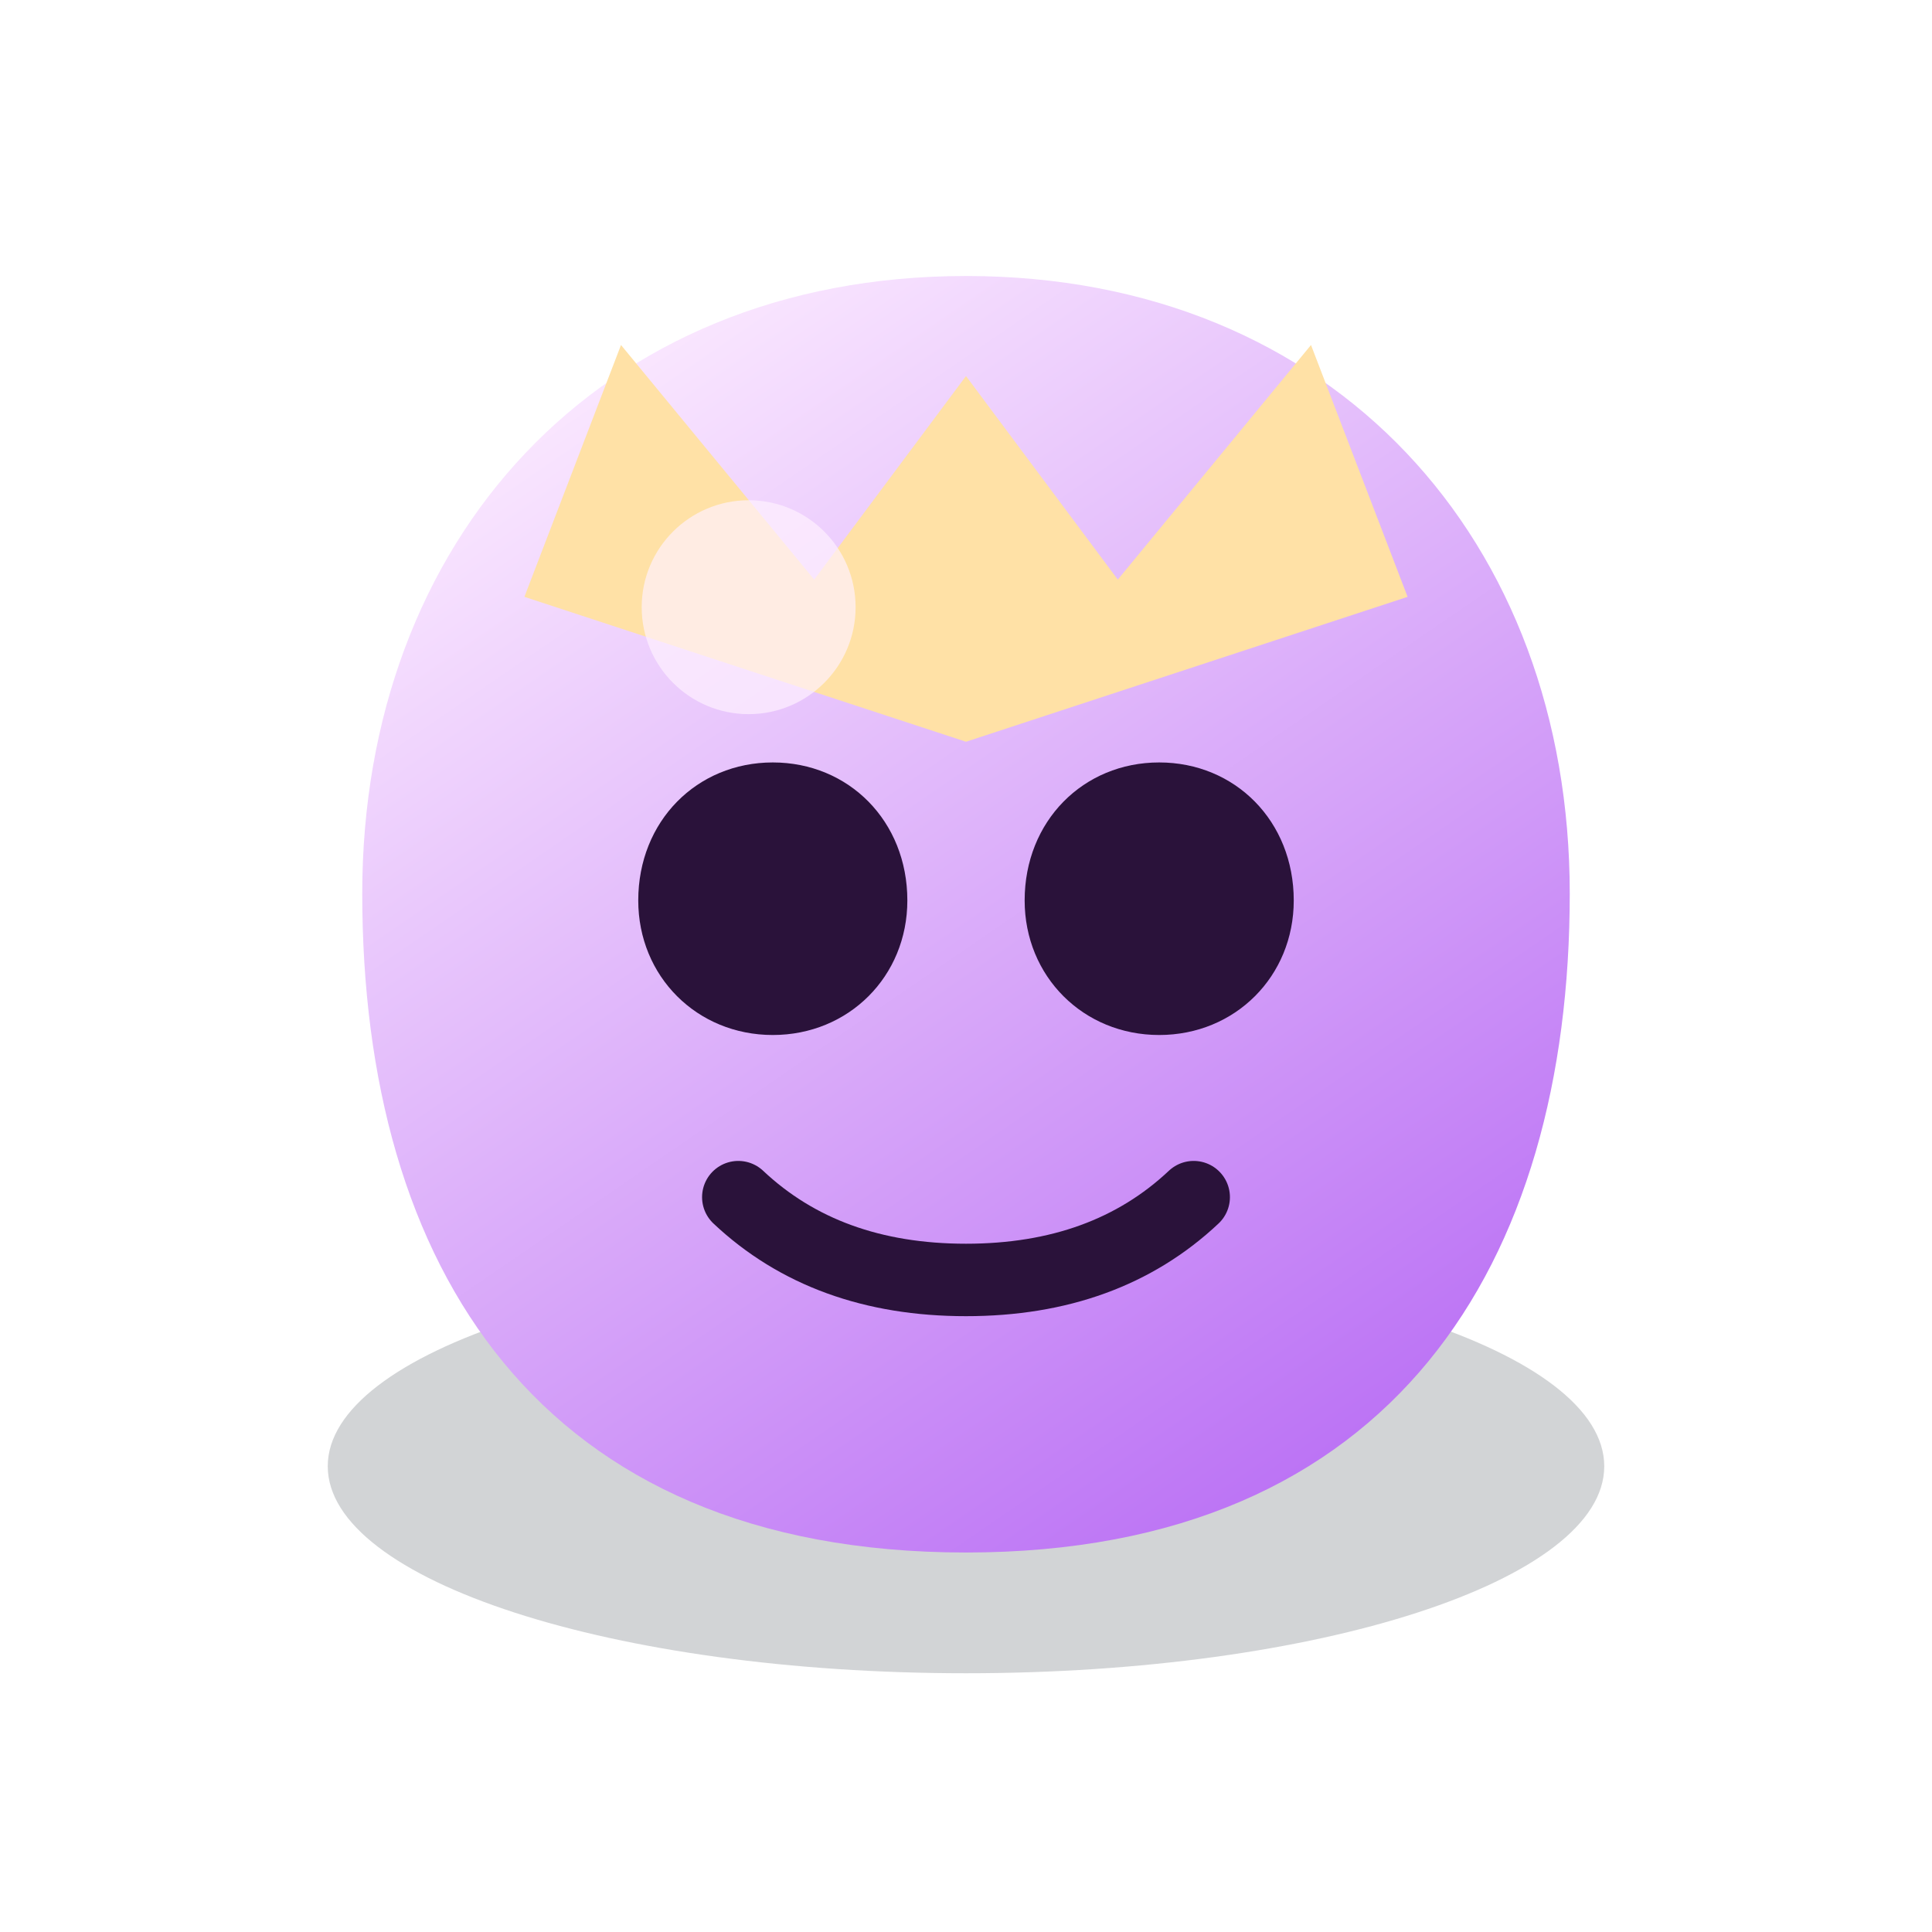
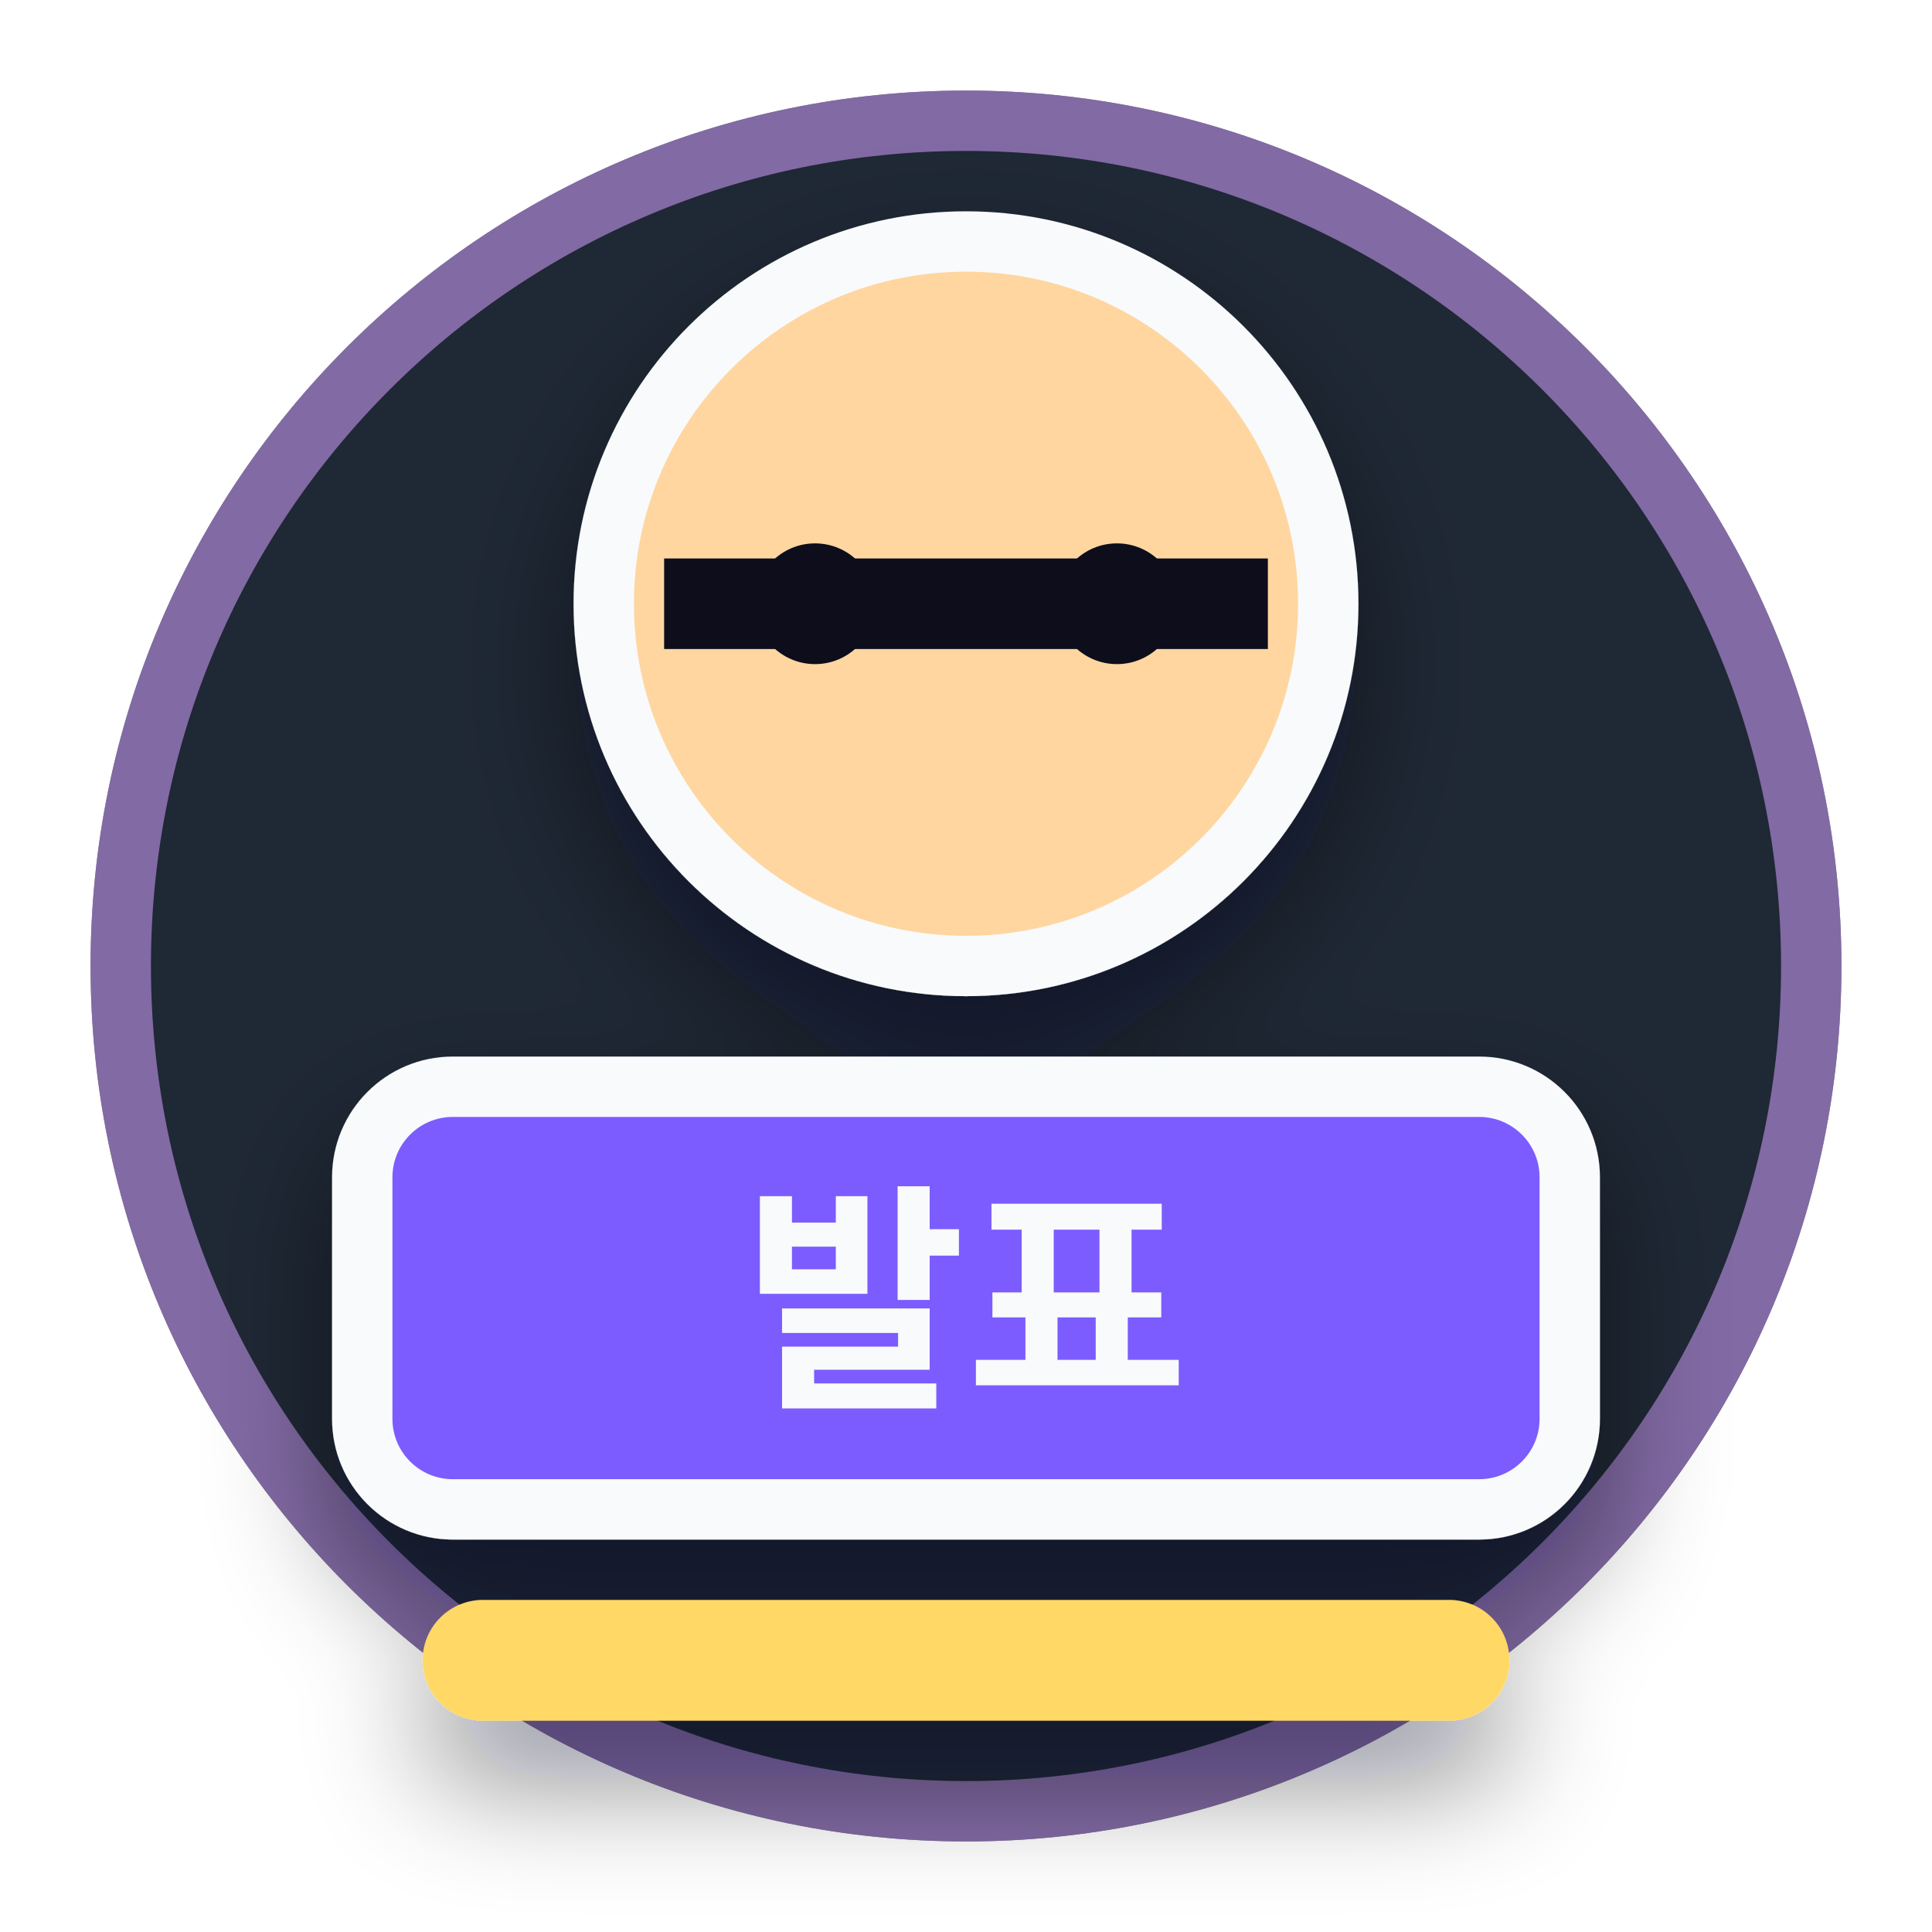
- <svg xmlns="http://www.w3.org/2000/svg" width="56" height="56" viewBox="0 0 56 56" fill="none">
+ <svg xmlns="http://www.w3.org/2000/svg" viewBox="0 0 64 64" role="img" aria-label="최종 발표 교수님">
  <defs>
-     <linearGradient id="bossBodyA" x1="16" y1="10" x2="40" y2="45" gradientUnits="userSpaceOnUse">
-       <stop stop-color="#FCEBFF" />
-       <stop offset="1" stop-color="#B76AF4" />
-     </linearGradient>
+     <filter id="shadow" x="-20%" y="-20%" width="140%" height="140%">
+       <feDropShadow dx="0" dy="2" stdDeviation="2" flood-color="#020713" flood-opacity="0.45" />
+     </filter>
  </defs>
-   <ellipse cx="28" cy="42.5" rx="18.5" ry="6" fill="#07131F" fill-opacity="0.18" />
-   <path d="M28 8C38.7 8 45.5 15.7 45.5 25.9C45.5 36.6 40.4 45 28 45C15.6 45 10.5 36.7 10.5 25.9C10.5 15.7 17.3 8 28 8Z" fill="url(#bossBodyA)" />
-   <path d="M18 10L23.6 16.8L28 10.9L32.4 16.8L38 10L40.8 17.3L28 21.5L15.2 17.3L18 10Z" fill="#FFE1A6" />
-   <path d="M18.5 26.1C18.5 23.8 20.2 22.1 22.4 22.1C24.6 22.1 26.3 23.8 26.3 26.1C26.3 28.3 24.6 30 22.4 30C20.2 30 18.5 28.3 18.5 26.1Z" fill="#2A123A" />
-   <path d="M29.7 26.1C29.7 23.8 31.4 22.1 33.6 22.1C35.8 22.1 37.5 23.8 37.5 26.1C37.5 28.3 35.8 30 33.6 30C31.4 30 29.7 28.3 29.7 26.1Z" fill="#2A123A" />
-   <path d="M21.4 34.7C23.1 36.3 25.3 37.1 28 37.1C30.7 37.1 32.9 36.3 34.6 34.7" stroke="#2A123A" stroke-width="2.1" stroke-linecap="round" />
-   <circle cx="21.7" cy="17.6" r="3.1" fill="#FFF3FF" fill-opacity="0.68" />
+   <circle cx="32" cy="32" r="29" fill="#07111f" opacity="0.9" />
+   <circle cx="32" cy="32" r="28" fill="none" stroke="#d3a0ff" stroke-width="2" opacity="0.55" />
+   <g filter="url(#shadow)">
+     <rect x="12" y="36" width="40" height="14" rx="3" fill="#7c5cff" stroke="#f8fafc" stroke-width="2" />
+     <circle cx="32" cy="20" r="12" fill="#ffd6a0" stroke="#f8fafc" stroke-width="2" />
+     <path d="M22 20h20" stroke="#07111f" stroke-width="3" />
+     <circle cx="27" cy="20" r="2" fill="#07111f" />
+     <circle cx="37" cy="20" r="2" fill="#07111f" />
+     <path d="M16 55h32" stroke="#ffd866" stroke-width="4" stroke-linecap="round" />
+     <text x="32" y="46" text-anchor="middle" font-size="8" fill="#f8fafc" font-weight="900">발표</text>
+   </g>
</svg>
